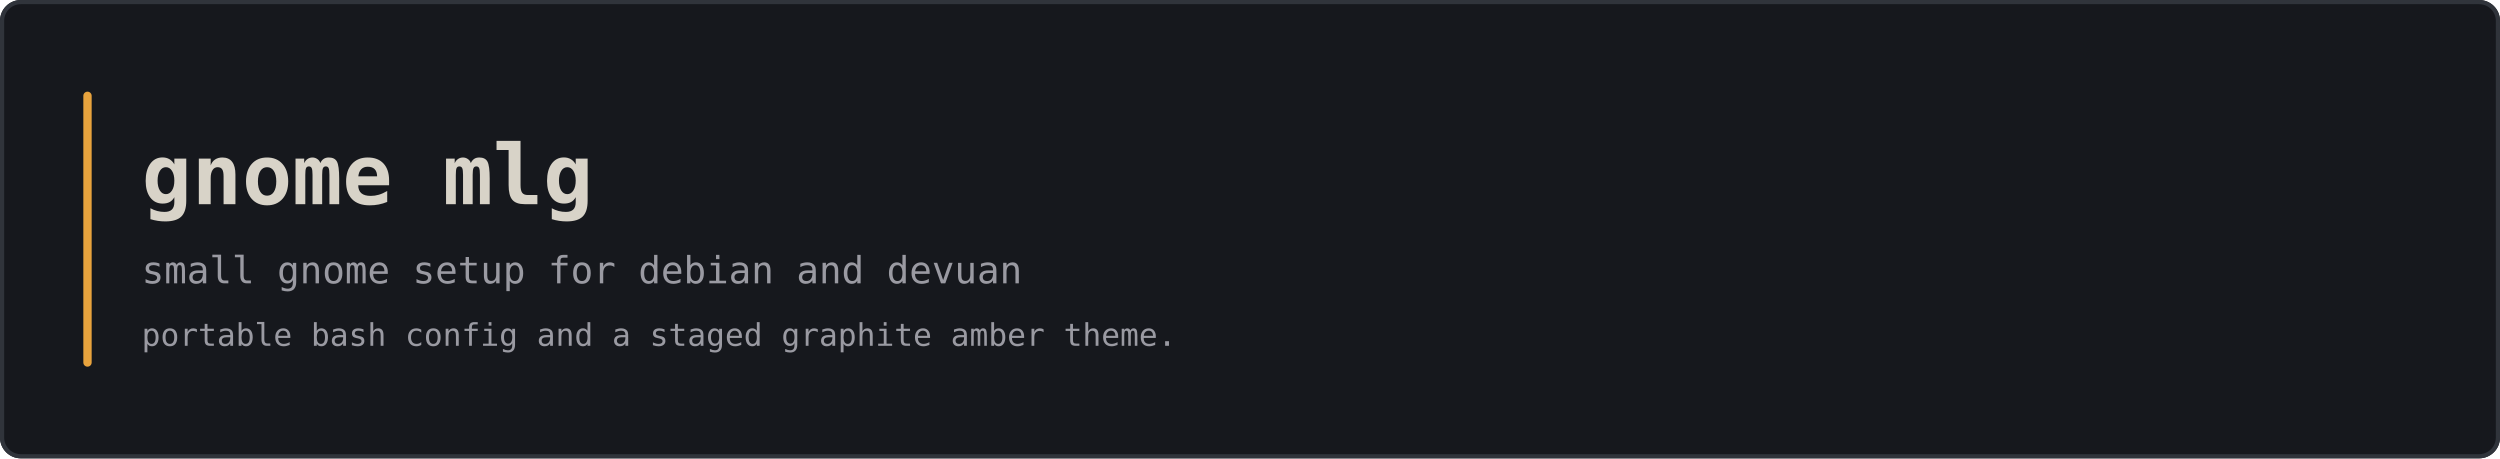
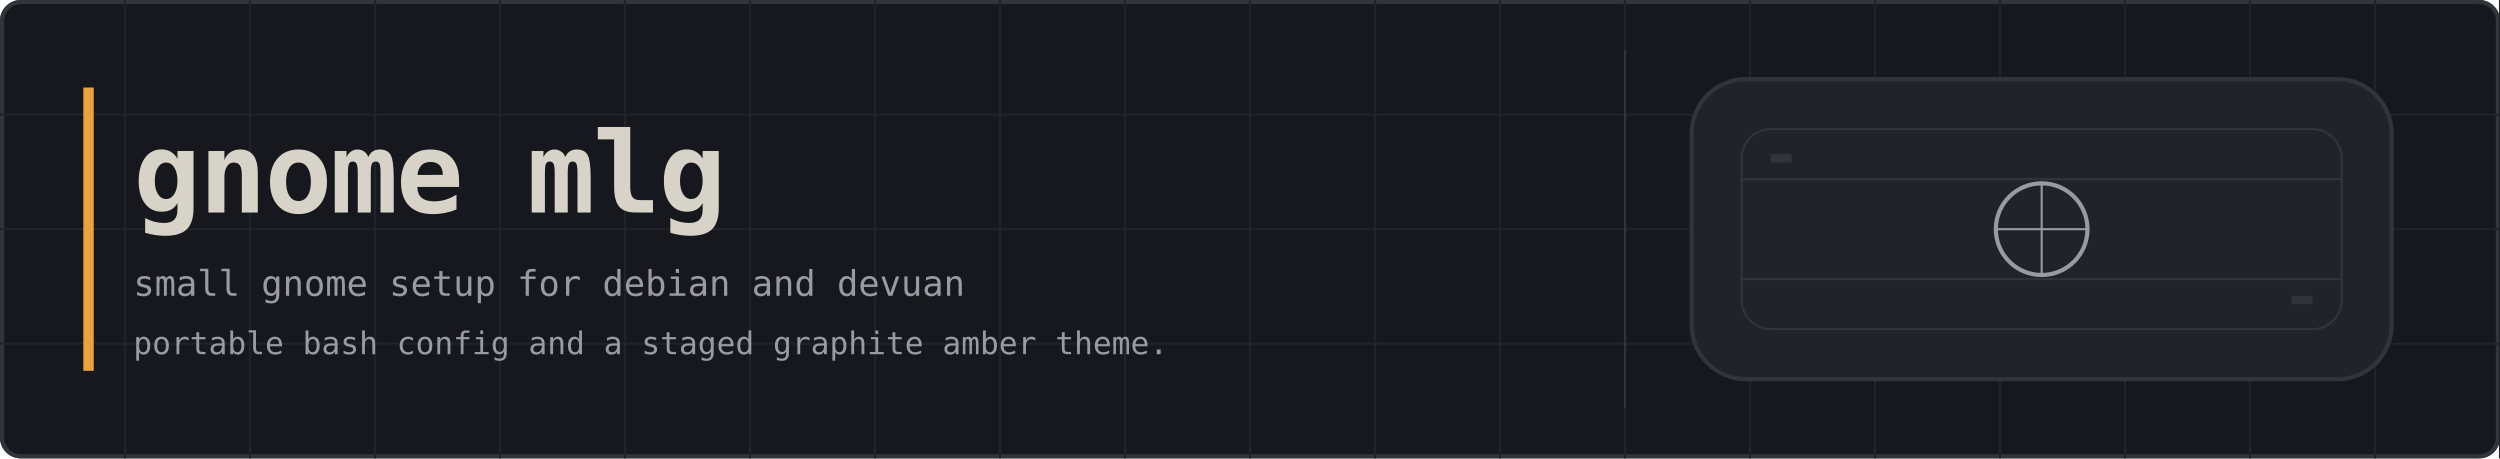
- <svg xmlns="http://www.w3.org/2000/svg" width="1200" height="220" viewBox="0 0 1200 220" role="img" aria-label="GNOME MLG in graphite and amber">
+ <svg xmlns="http://www.w3.org/2000/svg" width="1200" height="220" viewBox="0 0 1200 220" role="img" aria-label="gnome mlg in graphite and amber">
  <rect width="1200" height="220" rx="10" fill="#16181D" />
  <rect x="1" y="1" width="1198" height="218" rx="9" fill="none" stroke="#30343B" stroke-width="2" />
-   <rect x="40" y="44" width="4" height="132" rx="2" fill="#E8A33D" />
-   <text x="68" y="98" font-family="ui-monospace,SFMono-Regular,Menlo,Consolas,monospace" font-size="40" font-weight="700" fill="#D8D3C8">gnome mlg</text>
-   <text x="68" y="136" font-family="ui-monospace,SFMono-Regular,Menlo,Consolas,monospace" font-size="18" fill="#9A9AA2">small gnome setup for debian and devuan</text>
-   <text x="68" y="166" font-family="ui-monospace,SFMono-Regular,Menlo,Consolas,monospace" font-size="15" fill="#9A9AA2">portable bash config and a staged graphite amber theme.</text>
+   <g stroke="#202329" stroke-width="1">
+     <path d="M60 0V220" />
+     <path d="M120 0V220" />
+     <path d="M180 0V220" />
+     <path d="M240 0V220" />
+     <path d="M300 0V220" />
+     <path d="M360 0V220" />
+     <path d="M420 0V220" />
+     <path d="M480 0V220" />
+     <path d="M540 0V220" />
+     <path d="M600 0V220" />
+     <path d="M660 0V220" />
+     <path d="M720 0V220" />
+     <path d="M780 0V220" />
+     <path d="M840 0V220" />
+     <path d="M900 0V220" />
+     <path d="M960 0V220" />
+     <path d="M1020 0V220" />
+     <path d="M1080 0V220" />
+     <path d="M1140 0V220" />
+     <path d="M1200 0V220" />
+     <path d="M0 55H1200" />
+     <path d="M0 110H1200" />
+     <path d="M0 165H1200" />
+   </g>
+   <path d="M780 24V196" stroke="#30343B" stroke-width="1" />
+   <g stroke-linecap="square" stroke-linejoin="miter">
+     <rect x="812" y="38" width="336" height="144" rx="26" fill="#202329" stroke="#30343B" stroke-width="2" />
+     <rect x="836" y="62" width="288" height="96" rx="14" fill="none" stroke="#30343B" stroke-width="1" />
+     <path d="M836 86H1124M836 134H1124" stroke="#30343B" stroke-width="1" />
+     <circle cx="980" cy="110" r="22" fill="none" stroke="#9A9AA2" stroke-width="2" />
+     <path d="M980 88V132M958 110H1002" stroke="#9A9AA2" stroke-width="1" />
+     <g fill="#30343B">
+       <rect x="850" y="74" width="10" height="4" />
+       <rect x="1100" y="142" width="10" height="4" />
+     </g>
+   </g>
+   <rect x="40" y="42" width="5" height="136" fill="#E8A33D" />
+   <text x="64" y="102" font-family="ui-monospace,SFMono-Regular,Menlo,Consolas,monospace" font-size="54" font-weight="700" letter-spacing="-1" fill="#D8D3C8">gnome mlg</text>
+   <text x="64" y="142" font-family="ui-monospace,SFMono-Regular,Menlo,Consolas,monospace" font-size="17" fill="#9A9AA2">small gnome setup for debian and devuan</text>
+   <text x="64" y="170" font-family="ui-monospace,SFMono-Regular,Menlo,Consolas,monospace" font-size="15" fill="#9A9AA2">portable bash config and a staged graphite amber theme.</text>
</svg>
